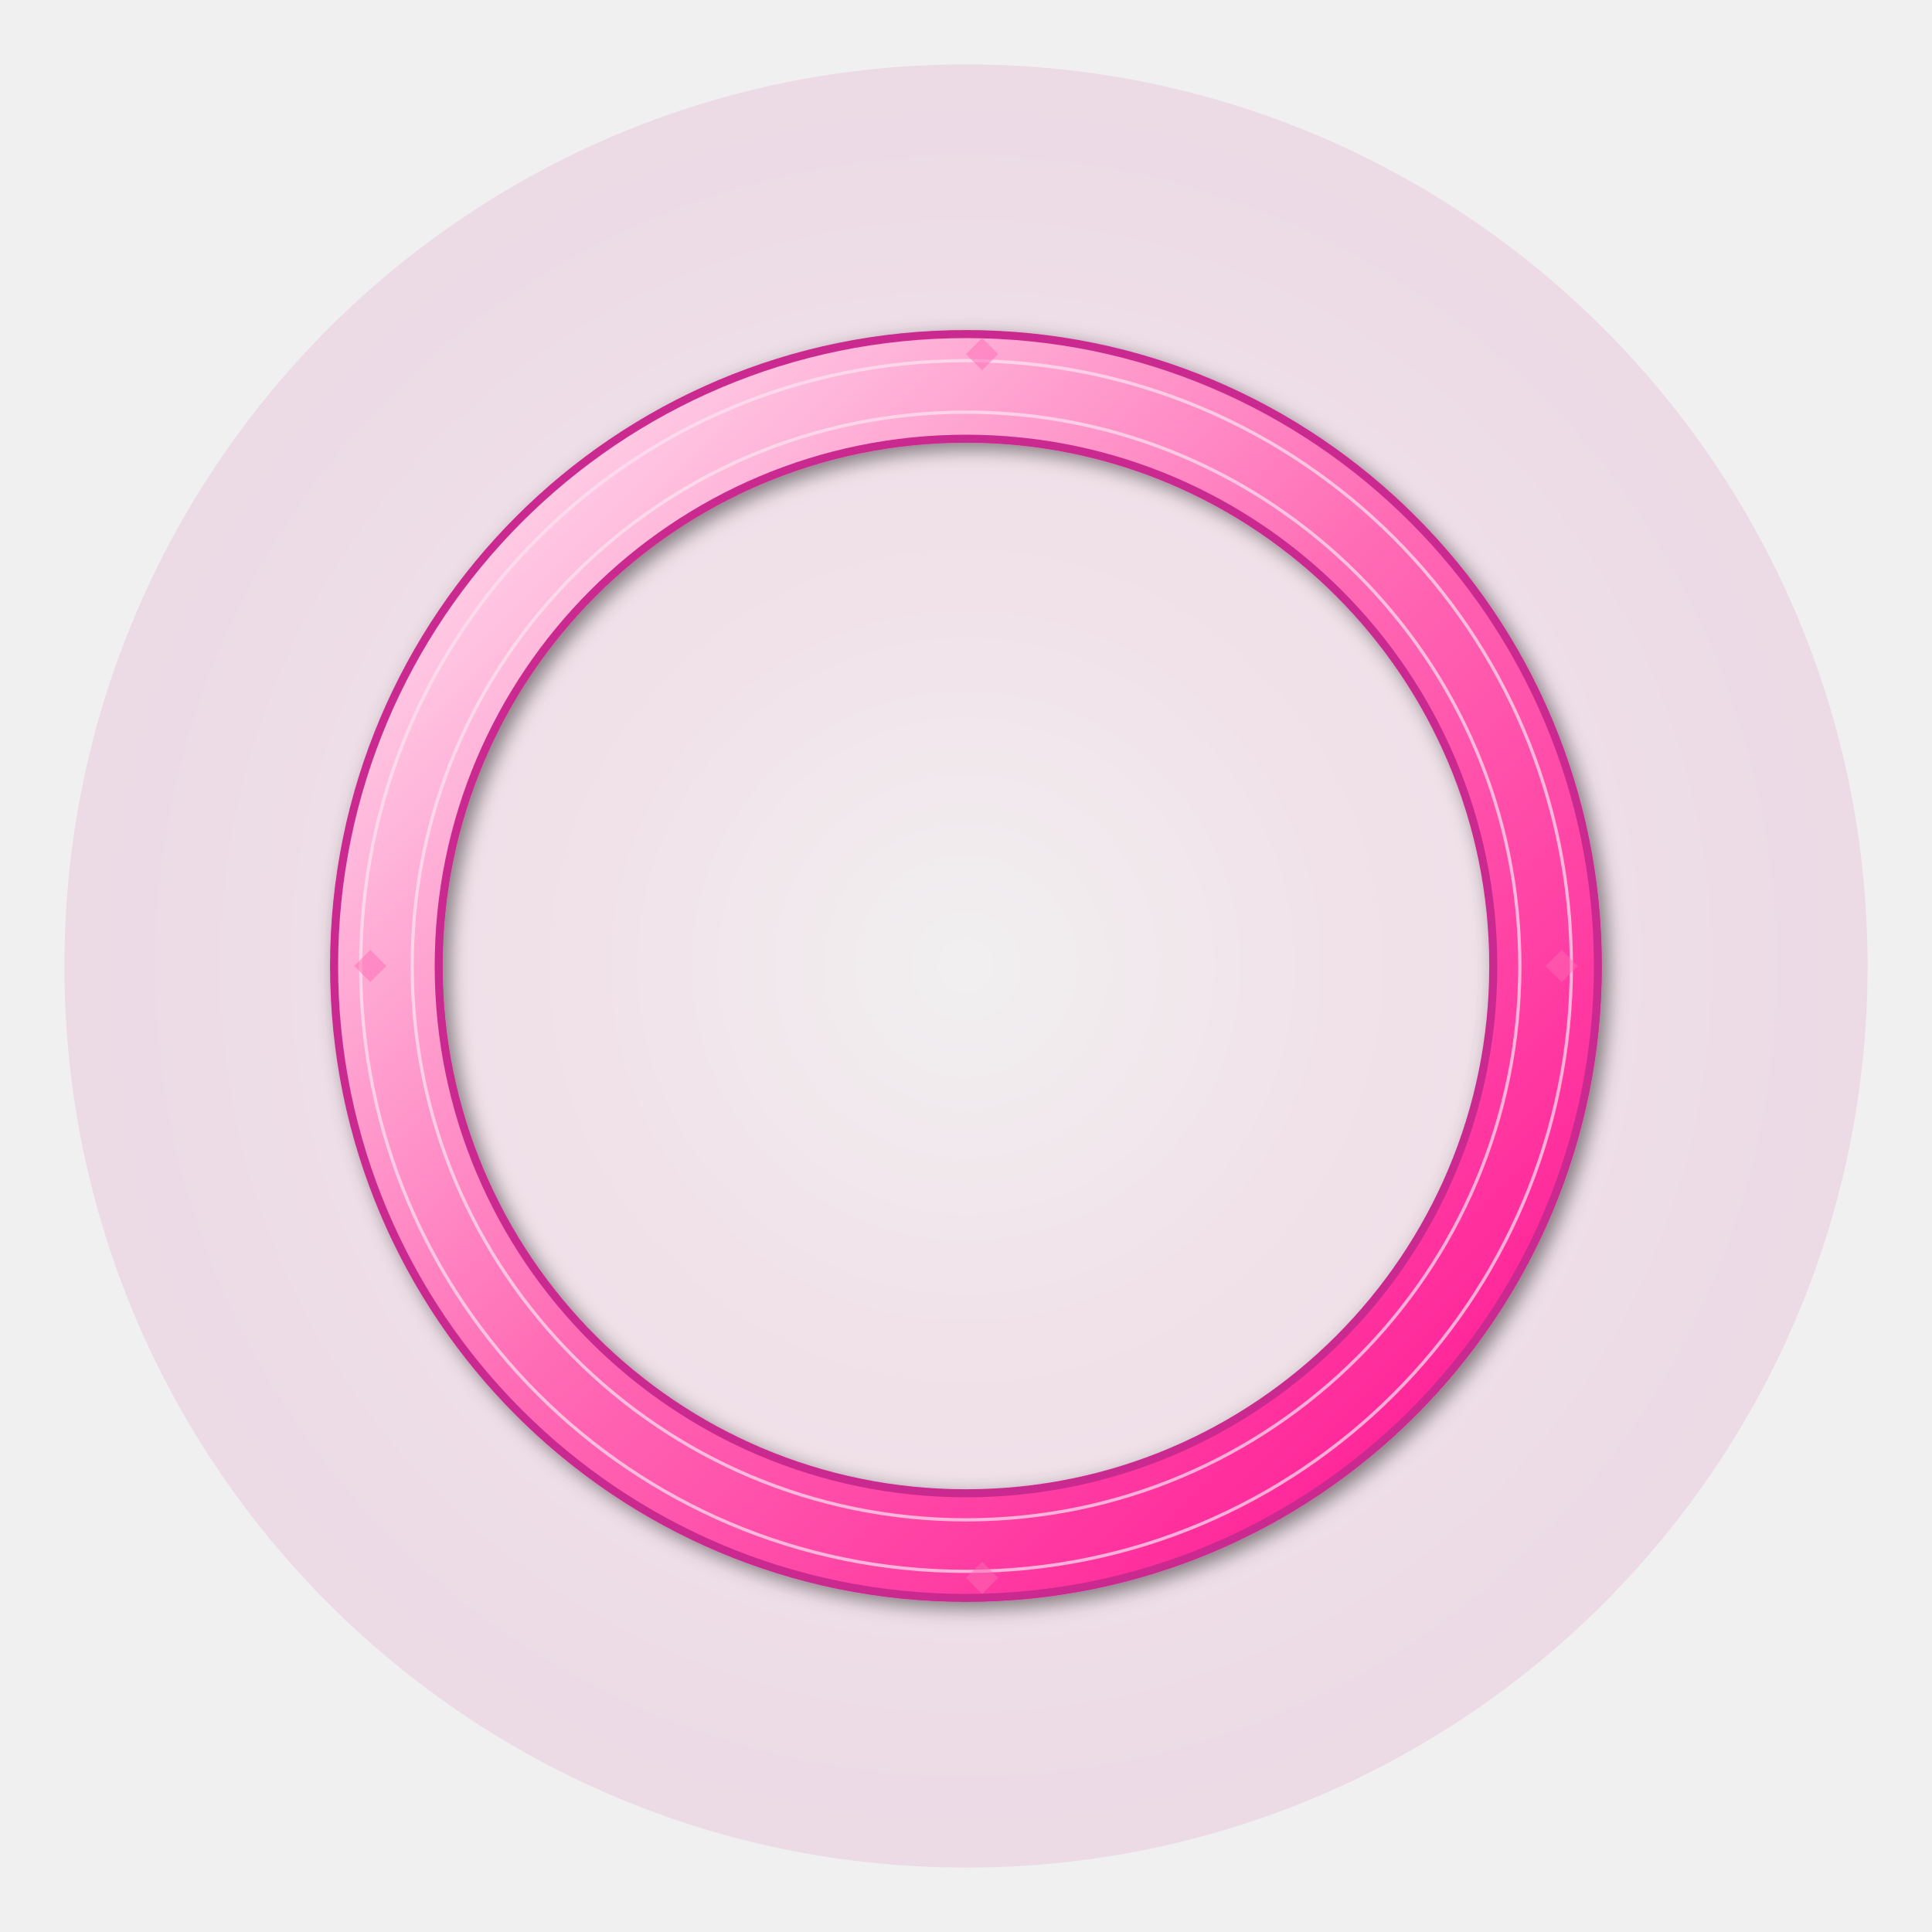
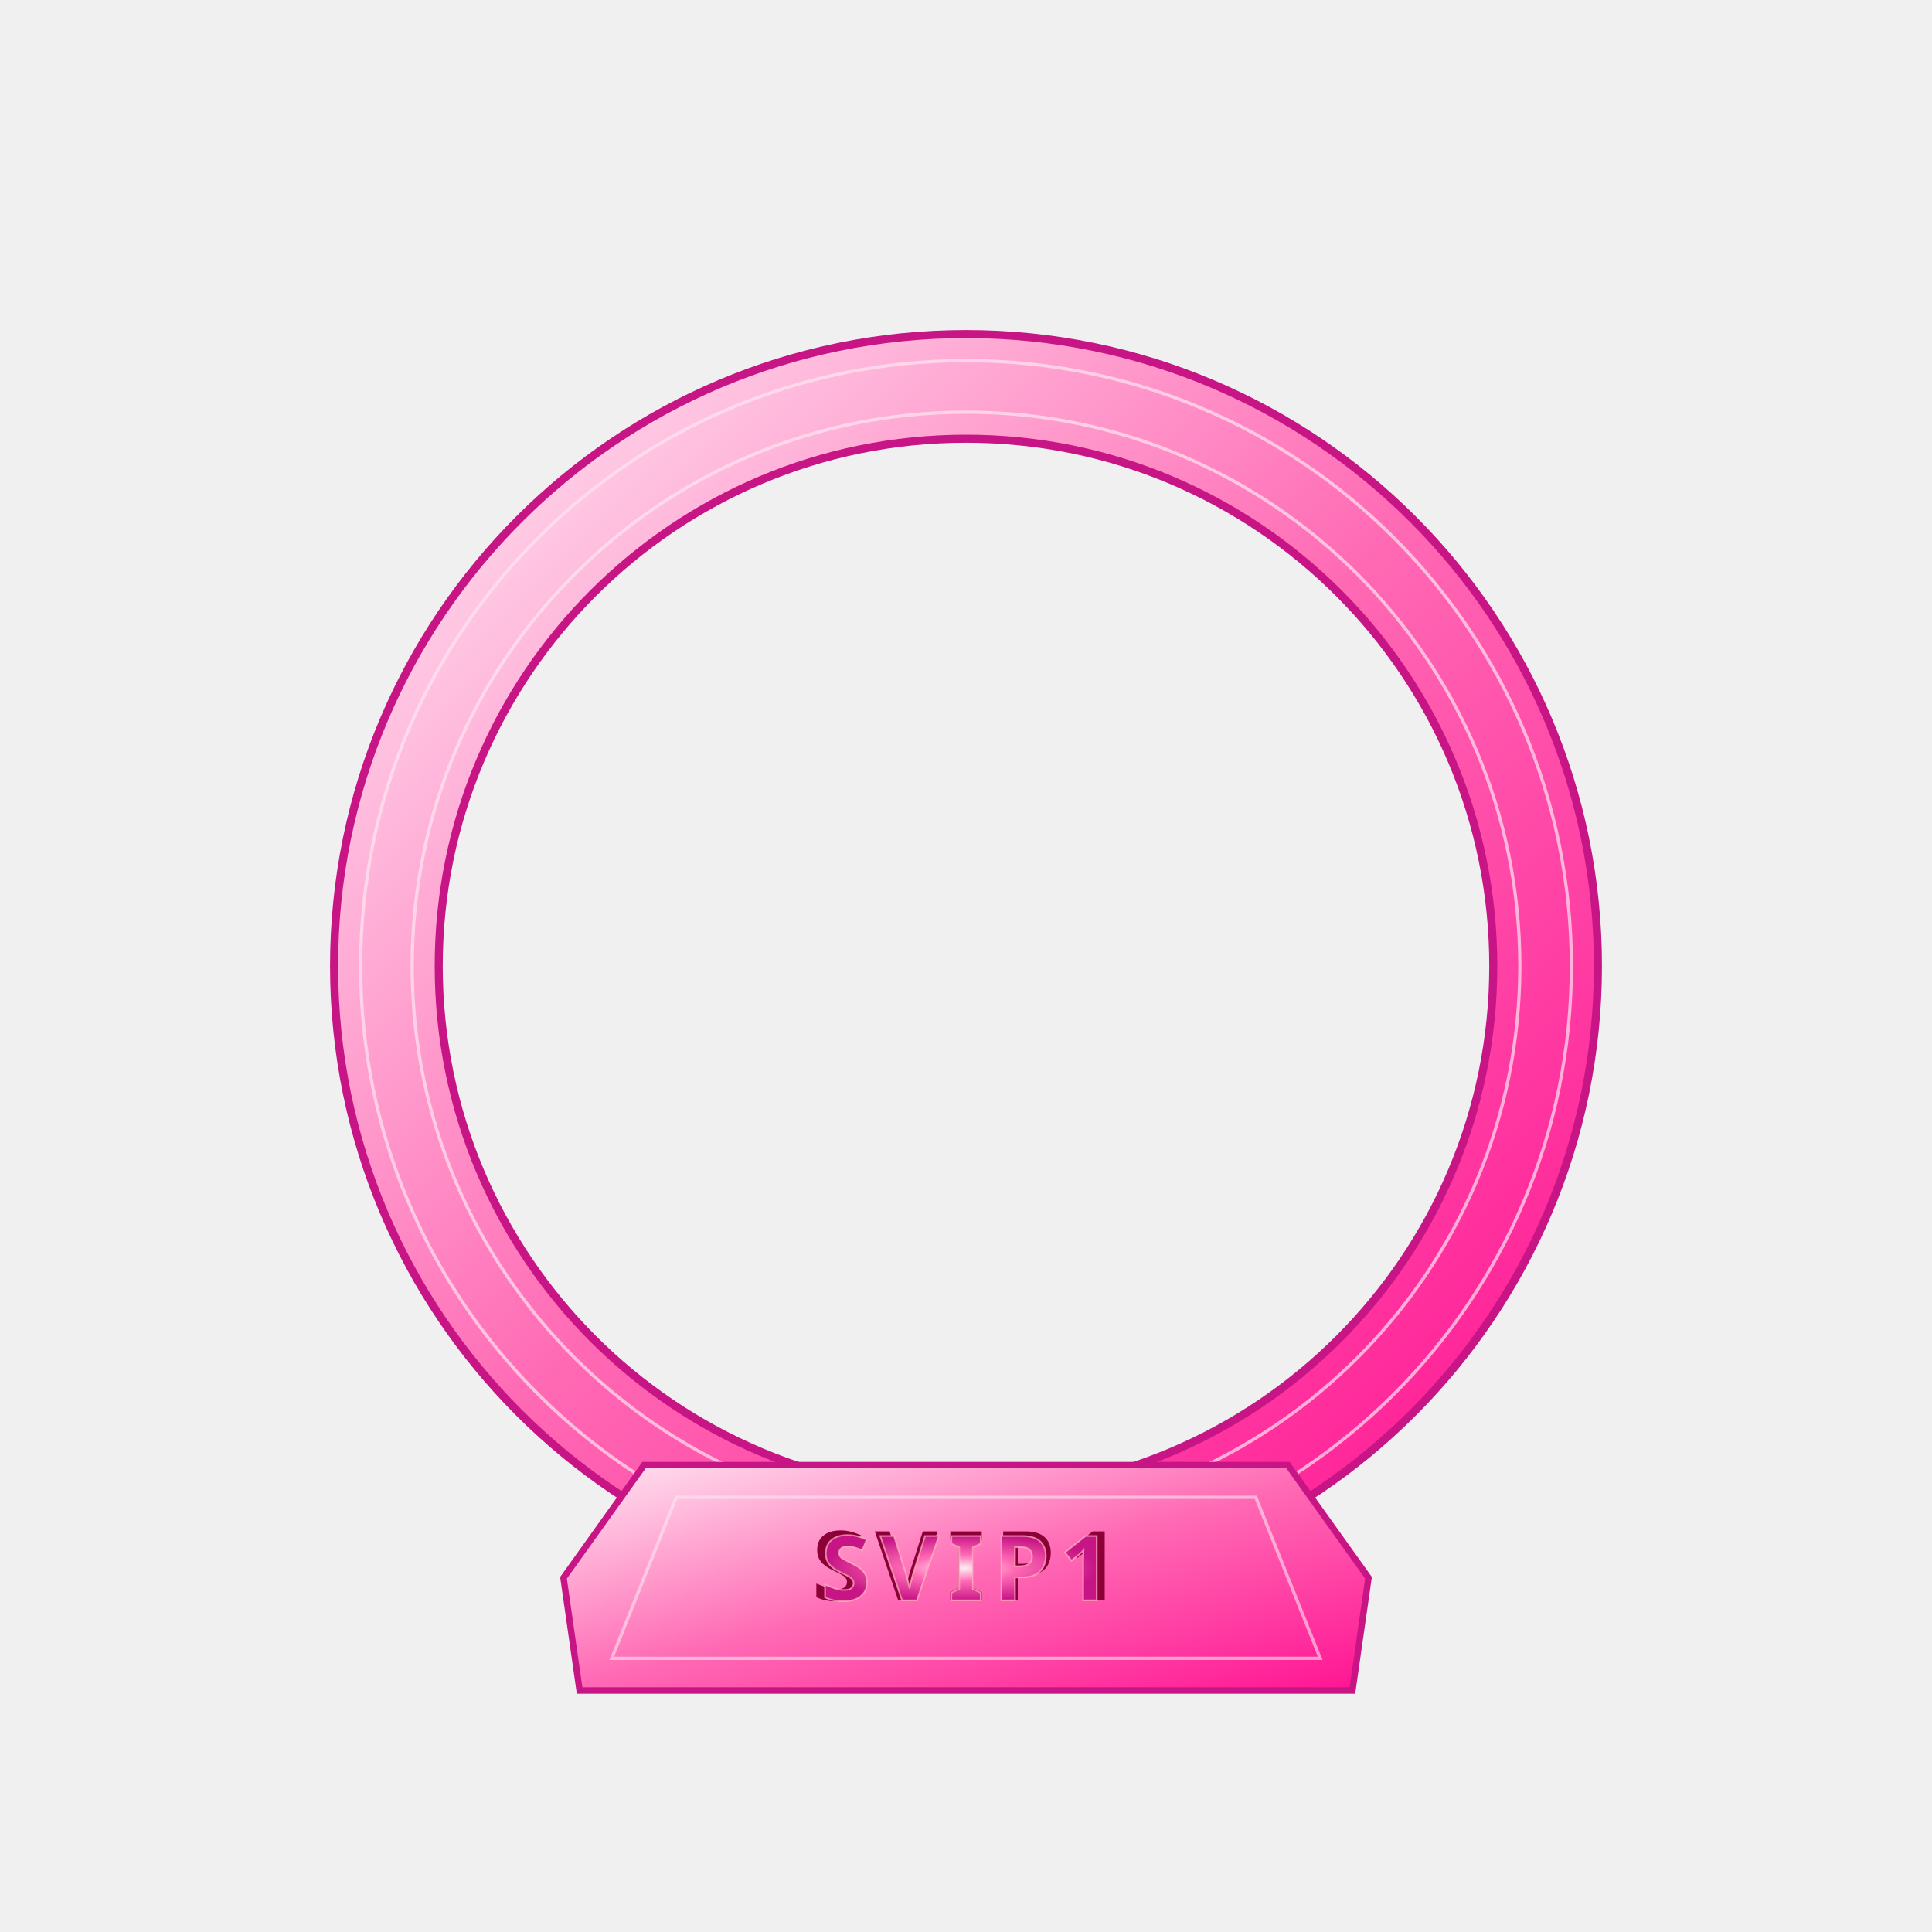
<svg xmlns="http://www.w3.org/2000/svg" width="600" height="600" viewBox="0 0 600 600" fill="none">
  <defs>
    <linearGradient id="pinkGradient1" x1="0" y1="0" x2="1" y2="1">
      <stop offset="0%" stop-color="#ffe6f2" />
      <stop offset="50%" stop-color="#ff69b4" />
      <stop offset="100%" stop-color="#ff1493" />
    </linearGradient>
    <radialGradient id="pinkRadial" cx="50%" cy="50%" r="50%">
      <stop offset="0%" stop-color="#fff0f5" />
      <stop offset="40%" stop-color="#ff69b4" />
      <stop offset="100%" stop-color="#c71585" />
    </radialGradient>
-     <linearGradient id="pinkShine" x1="0" y1="0" x2="0" y2="1">
-       <stop offset="0%" stop-color="#ffffff" stop-opacity="0.8" />
-       <stop offset="50%" stop-color="#ffe6f2" stop-opacity="0.5" />
-       <stop offset="100%" stop-color="#ff69b4" stop-opacity="0.3" />
-     </linearGradient>
-     <linearGradient id="pinkWingGrad1" x1="0" y1="0" x2="1" y2="1">
-       <stop offset="0%" stop-color="#ffe6f2" />
-       <stop offset="30%" stop-color="#ff69b4" />
-       <stop offset="60%" stop-color="#ff1493" />
-       <stop offset="100%" stop-color="#c71585" />
-     </linearGradient>
-     <linearGradient id="pinkWingGrad2" x1="0" y1="1" x2="1" y2="0">
-       <stop offset="0%" stop-color="#ffb6c1" />
-       <stop offset="50%" stop-color="#ff69b4" />
-       <stop offset="100%" stop-color="#ff1493" />
-     </linearGradient>
-     <linearGradient id="featherGrad" x1="0" y1="0" x2="1" y2="1">
-       <stop offset="0%" stop-color="#fff0f5" />
-       <stop offset="20%" stop-color="#ff69b4" />
-       <stop offset="50%" stop-color="#ff1493" />
-       <stop offset="80%" stop-color="#c71585" />
-       <stop offset="100%" stop-color="#8b0037" />
-     </linearGradient>
-     <filter id="glow">
-       <feGaussianBlur stdDeviation="4" result="coloredBlur" />
-       <feMerge>
-         <feMergeNode in="coloredBlur" />
-         <feMergeNode in="SourceGraphic" />
-       </feMerge>
-     </filter>
-     <filter id="shadow">
-       <feGaussianBlur in="SourceAlpha" stdDeviation="3" />
-       <feOffset dx="2" dy="2" result="offsetblur" />
-       <feComponentTransfer>
-         <feFuncA type="linear" slope="0.5" />
-       </feComponentTransfer>
-       <feMerge>
-         <feMergeNode />
-         <feMergeNode in="SourceGraphic" />
-       </feMerge>
-     </filter>
-     <filter id="goldGlow">
-       <feGaussianBlur stdDeviation="5" result="coloredBlur" />
-       <feMerge>
-         <feMergeNode in="coloredBlur" />
-         <feMergeNode in="SourceGraphic" />
-       </feMerge>
-     </filter>
-     <pattern id="ornament" x="0" y="0" width="20" height="20" patternUnits="userSpaceOnUse">
-       <circle cx="10" cy="10" r="2" fill="#ff1493" opacity="0.3" />
-       <circle cx="0" cy="0" r="1" fill="#ff69b4" opacity="0.5" />
-       <circle cx="20" cy="20" r="1" fill="#ff69b4" opacity="0.5" />
-     </pattern>
-     <pattern id="sparkle" x="0" y="0" width="30" height="30" patternUnits="userSpaceOnUse">
-       <circle cx="15" cy="15" r="1" fill="#ffffff" opacity="0.8">
-         <animate attributeName="r" values="1;3;1" dur="2s" repeatCount="indefinite" />
-       </circle>
-     </pattern>
  </defs>
-   <ellipse cx="300" cy="300" rx="280" ry="280" fill="url(#pinkRadial)" opacity="0.1" />
  <circle cx="300" cy="300" r="190" fill="none" stroke="#ff1493" stroke-width="2" opacity="0.3" />
-   <circle cx="300" cy="300" r="180" fill="none" stroke="#c71585" stroke-width="35" filter="url(#shadow)" opacity="0.9" />
+   <circle cx="300" cy="300" r="180" fill="none" stroke="#c71585" stroke-width="35" />
  <circle cx="300" cy="300" r="180" fill="none" stroke="url(#pinkGradient1)" stroke-width="30" />
  <circle cx="300" cy="300" r="172" fill="none" stroke="#ffe6f2" stroke-width="1" opacity="0.7" />
  <circle cx="300" cy="300" r="188" fill="none" stroke="#ffe6f2" stroke-width="1" opacity="0.7" />
-   <g opacity="0.5">
-     <path d="M300,110 L305,105 L310,110 L305,115 Z" fill="#ff69b4" />
-     <path d="M300,490 L305,485 L310,490 L305,495 Z" fill="#ff69b4" />
-     <path d="M110,300 L115,295 L120,300 L115,305 Z" fill="#ff69b4" />
-     <path d="M480,300 L485,295 L490,300 L485,305 Z" fill="#ff69b4" />
+   <g>
+     <path d="M200,455 L400,455 L425,490 L420,525 L180,525 L175,490 Z" fill="url(#pinkGradient1)" stroke="#c71585" stroke-width="2" />
+     <path d="M210,465 L390,465 L410,515 L190,515 Z" fill="none" stroke="#ffe6f2" stroke-width="1" opacity="0.6" />
+     <text x="300" y="497" text-anchor="middle" fill="#8b0037" font-size="30" font-family="Arial Black" font-weight="bold" letter-spacing="3">SVIP1</text>
+     <text x="300" y="497" text-anchor="middle" fill="url(#pinkRadial)" font-size="28" font-family="Arial Black" font-weight="bold" letter-spacing="3">SVIP1</text>
+     <text x="300" y="497" text-anchor="middle" fill="none" stroke="#ffb6c1" stroke-width="0.5" font-size="28" font-family="Arial Black" font-weight="bold" letter-spacing="3" opacity="0.7">SVIP1</text>
  </g>
</svg>
